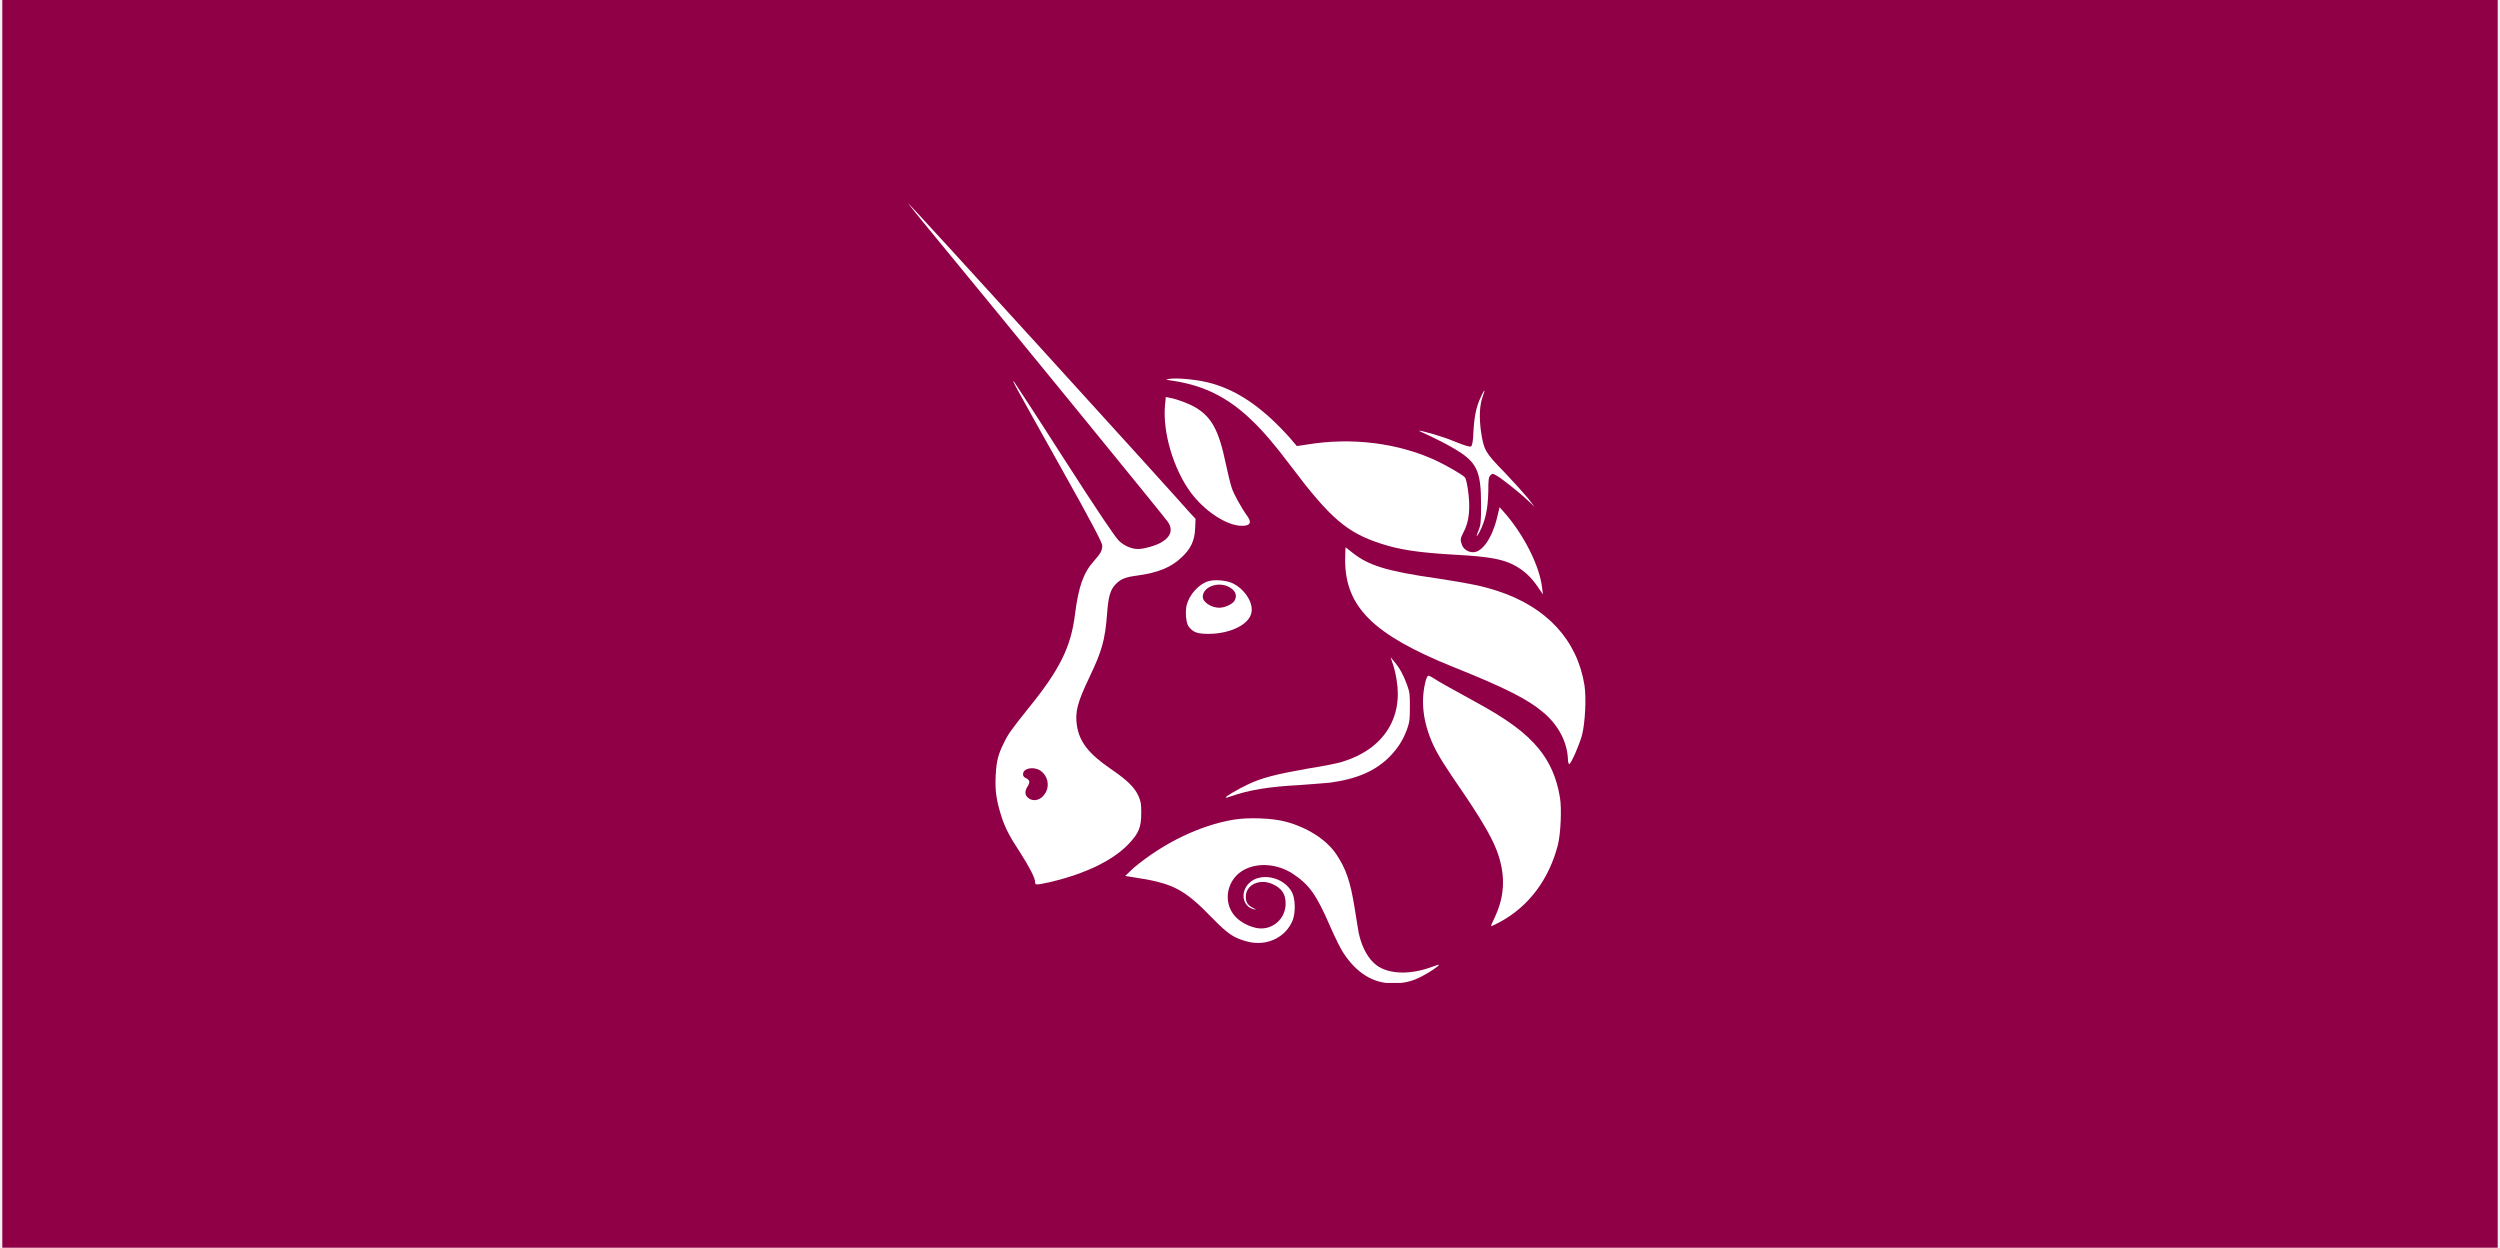
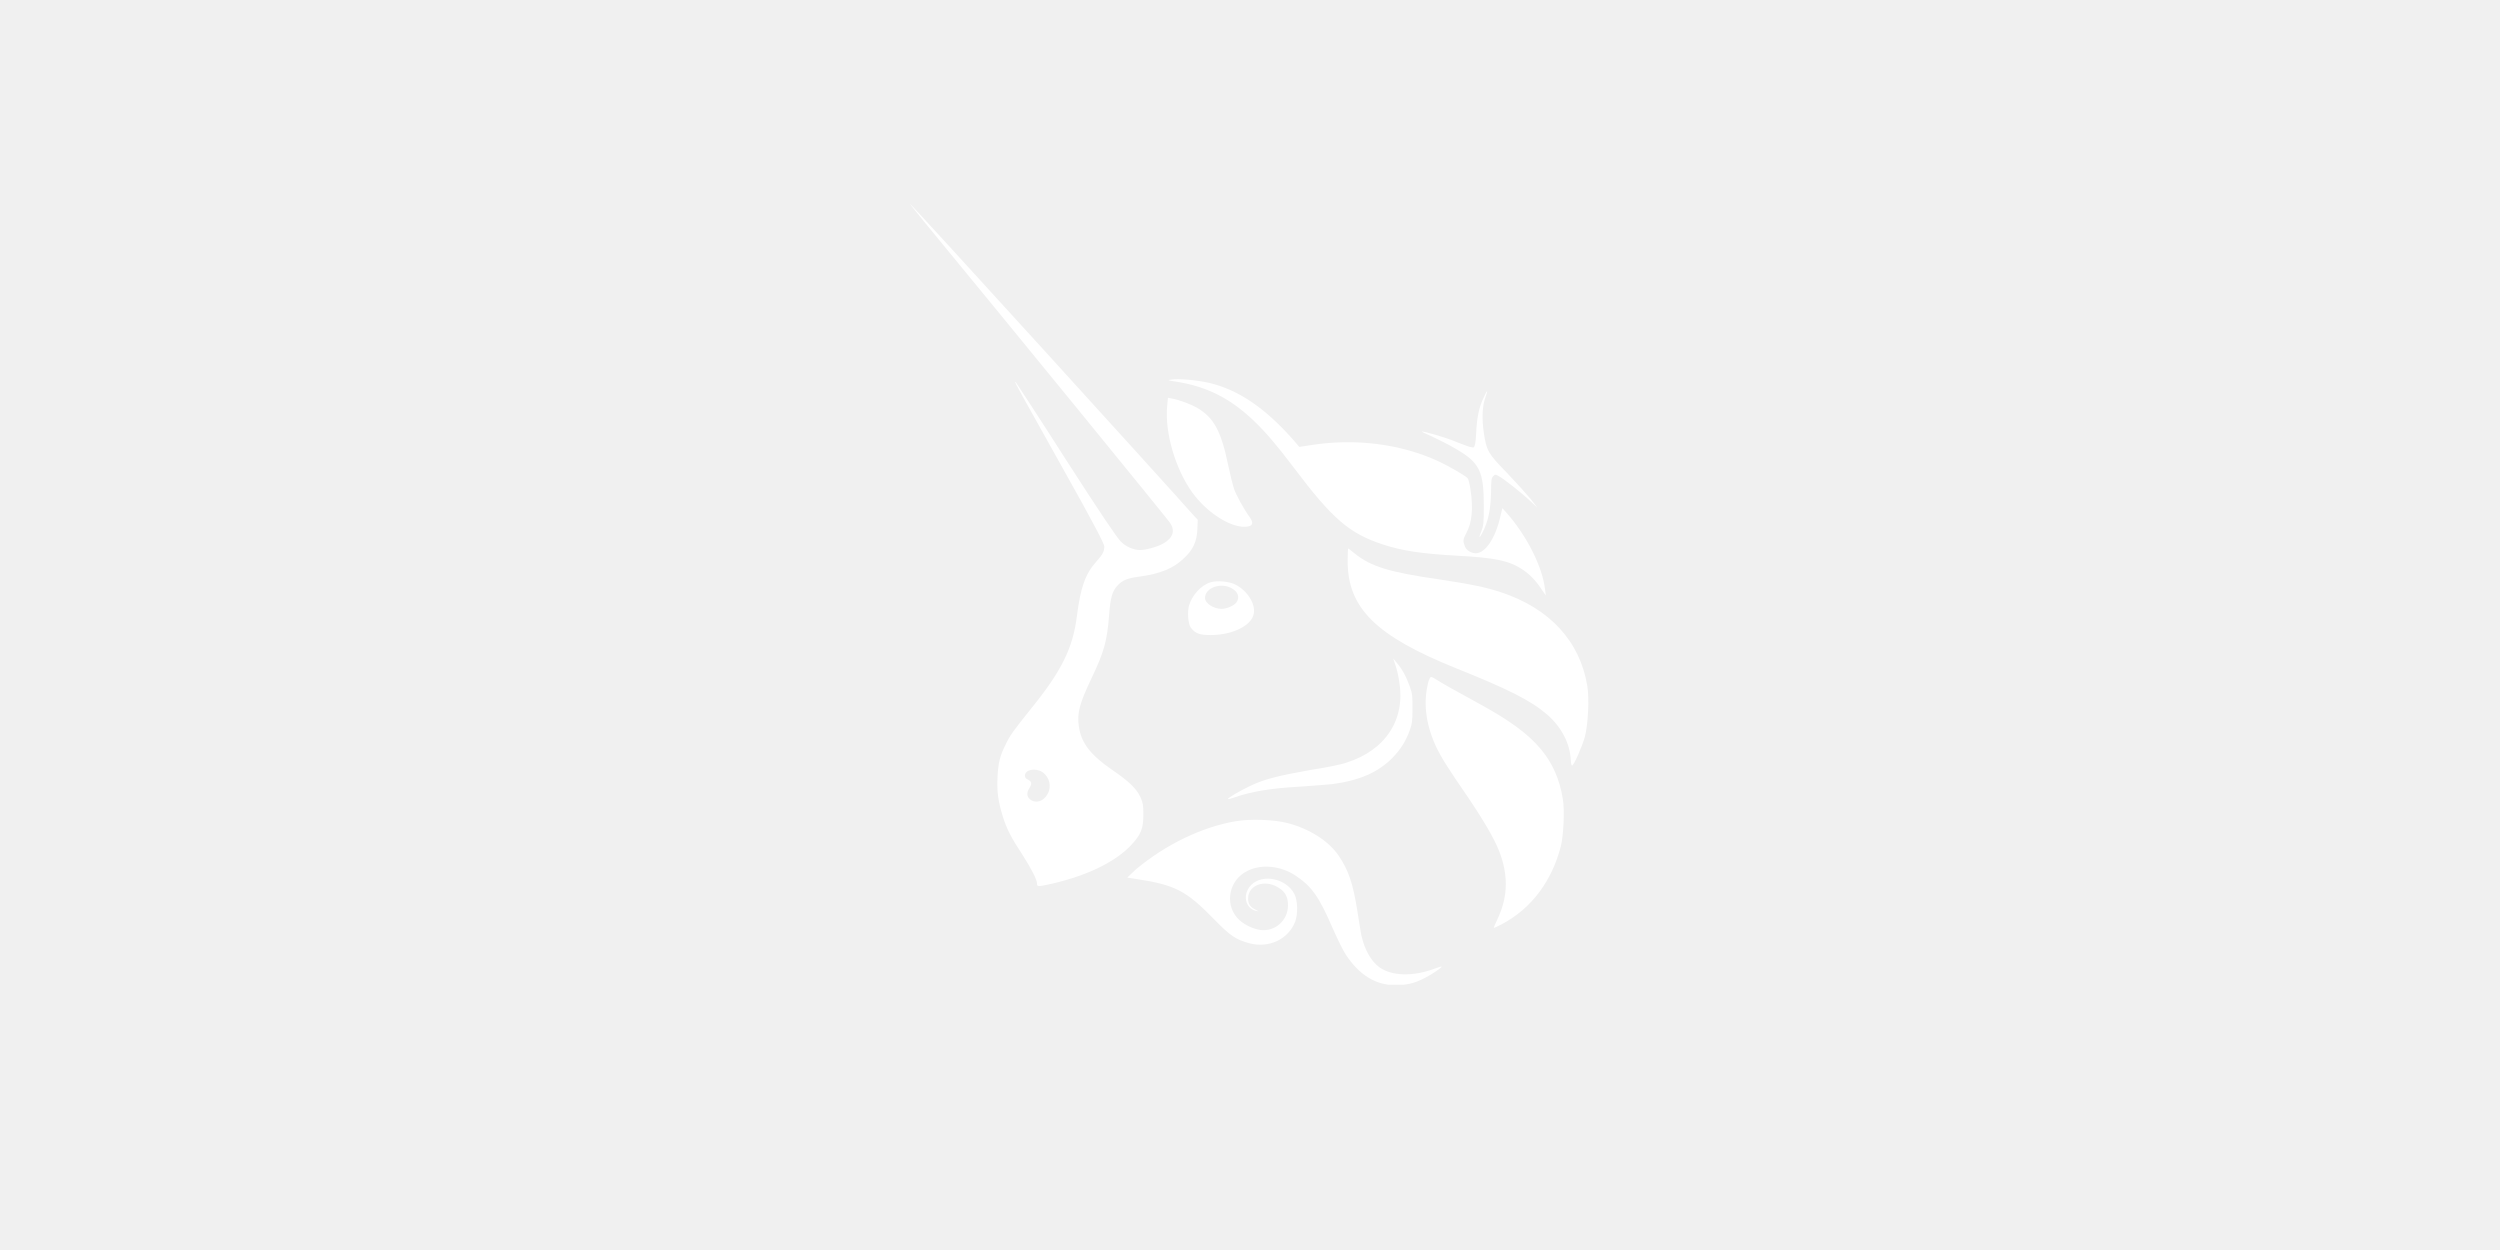
- <svg xmlns="http://www.w3.org/2000/svg" width="541" height="270" viewBox="0 0 541 270" fill="none">
-   <rect x="0.5" width="540" height="270" fill="#900046" />
-   <g clip-path="url(#clip0_288_30)">
-     <path d="M254.017 82.433C252.19 82.172 252.103 82.085 252.973 81.998C254.626 81.737 258.455 82.085 261.153 82.694C267.419 84.173 273.075 88.002 279.08 94.703L280.646 96.531L282.909 96.183C292.568 94.616 302.489 95.835 310.756 99.664C313.019 100.708 316.587 102.796 317.022 103.319C317.196 103.493 317.457 104.624 317.631 105.755C318.24 109.845 317.979 112.891 316.674 115.241C315.978 116.546 315.978 116.894 316.413 118.025C316.761 118.896 317.805 119.505 318.762 119.505C320.851 119.505 323.027 116.198 324.071 111.586L324.506 109.758L325.289 110.628C329.727 115.589 333.208 122.464 333.73 127.337L333.904 128.642L333.121 127.511C331.816 125.509 330.598 124.204 328.944 123.073C325.985 121.071 322.853 120.462 314.585 120.027C307.101 119.592 302.837 118.983 298.66 117.59C291.524 115.241 287.869 112.195 279.428 100.969C275.686 96.009 273.336 93.311 270.987 91.048C265.852 86.088 260.718 83.477 254.017 82.433Z" fill="white" />
-     <path d="M318.849 93.484C319.023 90.177 319.459 88.001 320.416 86C320.764 85.217 321.112 84.52 321.199 84.52C321.286 84.52 321.112 85.13 320.851 85.826C320.155 87.74 320.068 90.438 320.503 93.484C321.112 97.4 321.373 97.922 325.55 102.186C327.465 104.188 329.727 106.711 330.598 107.756L332.077 109.67L330.598 108.278C328.77 106.537 324.593 103.23 323.636 102.795C323.026 102.447 322.939 102.447 322.504 102.882C322.156 103.23 322.069 103.753 322.069 106.276C321.982 110.192 321.46 112.629 320.155 115.153C319.459 116.458 319.372 116.197 319.981 114.718C320.416 113.586 320.503 113.064 320.503 109.322C320.503 101.751 319.633 99.924 314.324 96.878C313.019 96.095 310.756 94.963 309.451 94.354C308.059 93.745 307.014 93.223 307.101 93.223C307.275 93.049 312.41 94.528 314.411 95.398C317.457 96.617 317.979 96.704 318.327 96.617C318.588 96.356 318.762 95.659 318.849 93.484Z" fill="white" />
+ <svg xmlns="http://www.w3.org/2000/svg" width="540" height="270" viewBox="0 0 540 270" fill="none">
+   <g clip-path="url(#clip0_326_82)">
+     <path d="M254.018 82.433C252.19 82.172 252.103 82.085 252.973 81.998C254.627 81.737 258.456 82.085 261.154 82.694C267.419 84.173 273.076 88.002 279.08 94.703L280.647 96.531L282.909 96.183C292.569 94.616 302.49 95.835 310.757 99.664C313.019 100.708 316.587 102.796 317.022 103.319C317.196 103.493 317.458 104.624 317.632 105.755C318.241 109.845 317.98 112.891 316.674 115.241C315.978 116.546 315.978 116.894 316.413 118.025C316.761 118.896 317.806 119.505 318.763 119.505C320.851 119.505 323.027 116.198 324.071 111.586L324.506 109.758L325.29 110.628C329.728 115.589 333.209 122.464 333.731 127.337L333.905 128.642L333.122 127.511C331.816 125.509 330.598 124.204 328.945 123.073C325.986 121.071 322.853 120.462 314.586 120.027C307.102 119.592 302.838 118.983 298.661 117.59C291.525 115.241 287.87 112.195 279.428 100.969C275.686 96.009 273.337 93.311 270.987 91.048C265.853 86.088 260.718 83.477 254.018 82.433Z" fill="white" />
+     <path d="M318.85 93.484C319.024 90.177 319.459 88.001 320.416 86C320.764 85.217 321.112 84.52 321.199 84.52C321.287 84.52 321.112 85.13 320.851 85.826C320.155 87.74 320.068 90.438 320.503 93.484C321.112 97.4 321.374 97.922 325.551 102.186C327.465 104.188 329.728 106.711 330.598 107.756L332.077 109.67L330.598 108.278C328.771 106.537 324.593 103.23 323.636 102.795C323.027 102.447 322.94 102.447 322.505 102.882C322.157 103.23 322.07 103.753 322.07 106.276C321.983 110.192 321.461 112.629 320.155 115.153C319.459 116.458 319.372 116.197 319.981 114.718C320.416 113.586 320.503 113.064 320.503 109.322C320.503 101.751 319.633 99.924 314.325 96.878C313.019 96.095 310.757 94.963 309.451 94.354C308.059 93.745 307.015 93.223 307.102 93.223C307.276 93.049 312.41 94.528 314.412 95.398C317.457 96.617 317.98 96.704 318.328 96.617C318.589 96.356 318.763 95.659 318.85 93.484Z" fill="white" />
    <path d="M257.585 106.452C253.93 101.405 251.581 93.573 252.103 87.742L252.277 85.915L253.147 86.089C254.713 86.35 257.411 87.394 258.716 88.177C262.197 90.266 263.764 93.138 265.243 100.273C265.678 102.362 266.287 104.799 266.549 105.582C266.984 106.887 268.637 109.933 270.029 111.847C270.987 113.24 270.378 113.936 268.202 113.762C264.895 113.414 260.457 110.368 257.585 106.452Z" fill="white" />
    <path d="M314.411 144.305C297.18 137.343 291.089 131.339 291.089 121.157C291.089 119.678 291.176 118.459 291.176 118.459C291.263 118.459 291.872 118.982 292.655 119.591C296.136 122.376 300.052 123.594 310.93 125.16C317.283 126.118 320.938 126.814 324.245 127.945C334.774 131.426 341.301 138.562 342.868 148.221C343.303 151.006 343.042 156.315 342.346 159.099C341.736 161.275 339.996 165.278 339.561 165.365C339.474 165.365 339.3 164.93 339.3 164.234C339.126 160.579 337.298 157.098 334.252 154.4C330.597 151.267 325.898 148.918 314.411 144.305Z" fill="white" />
-     <path d="M302.228 147.178C302.054 145.873 301.619 144.219 301.357 143.523L300.922 142.218L301.706 143.175C302.837 144.48 303.707 146.047 304.49 148.222C305.099 149.876 305.099 150.398 305.099 153.096C305.099 155.706 305.012 156.316 304.49 157.795C303.62 160.145 302.576 161.798 300.835 163.625C297.703 166.845 293.612 168.586 287.782 169.369C286.738 169.456 283.779 169.717 281.168 169.891C274.641 170.239 270.29 170.935 266.374 172.328C265.852 172.502 265.33 172.676 265.243 172.589C265.069 172.415 267.767 170.848 269.942 169.804C272.988 168.325 276.121 167.542 282.996 166.323C286.389 165.801 289.87 165.105 290.741 164.757C299.356 162.059 303.62 155.358 302.228 147.178Z" fill="white" />
-     <path d="M310.147 161.187C307.884 156.226 307.362 151.527 308.581 147.089C308.755 146.654 308.929 146.219 309.103 146.219C309.277 146.219 309.799 146.48 310.321 146.828C311.365 147.524 313.541 148.742 319.11 151.788C326.159 155.617 330.162 158.576 332.947 161.97C335.384 164.929 336.863 168.323 337.559 172.5C337.994 174.849 337.733 180.506 337.124 182.855C335.21 190.252 330.858 196.17 324.506 199.564C323.549 200.086 322.765 200.434 322.678 200.434C322.591 200.434 322.939 199.564 323.462 198.52C325.55 194.081 325.811 189.817 324.245 185.031C323.287 182.072 321.286 178.504 317.283 172.5C312.497 165.538 311.365 163.71 310.147 161.187Z" fill="white" />
-     <path d="M245.315 187.816C251.755 182.421 259.674 178.591 266.984 177.373C270.117 176.851 275.338 177.025 278.21 177.808C282.822 179.027 286.999 181.637 289.175 184.857C291.264 187.99 292.221 190.688 293.178 196.692C293.526 199.042 293.961 201.479 294.048 202.001C294.744 205.134 296.137 207.57 297.877 208.876C300.575 210.877 305.274 210.964 309.886 209.224C310.67 208.963 311.366 208.702 311.366 208.789C311.54 208.963 309.19 210.529 307.624 211.312C305.448 212.443 303.708 212.792 301.358 212.792C297.181 212.792 293.613 210.616 290.741 206.265C290.132 205.395 288.914 202.871 287.87 200.521C284.824 193.472 283.257 191.384 279.689 189.034C276.557 187.033 272.554 186.598 269.508 188.077C265.505 189.992 264.46 195.126 267.245 198.259C268.376 199.564 270.465 200.608 272.205 200.869C275.425 201.305 278.21 198.781 278.21 195.561C278.21 193.472 277.427 192.254 275.338 191.297C272.554 190.079 269.508 191.471 269.595 194.169C269.595 195.3 270.117 195.996 271.248 196.518C271.944 196.866 271.944 196.866 271.422 196.779C268.899 196.257 268.289 193.124 270.291 191.123C272.728 188.686 277.862 189.73 279.602 193.124C280.299 194.517 280.386 197.301 279.776 199.042C278.297 202.871 274.12 204.872 269.856 203.741C266.984 202.958 265.766 202.175 262.285 198.607C256.193 192.341 253.844 191.123 245.141 189.817L243.488 189.556L245.315 187.816Z" fill="white" />
-     <path fill-rule="evenodd" clip-rule="evenodd" d="M199.541 47.797C219.817 72.424 251.058 110.714 252.625 112.803C253.93 114.543 253.408 116.197 251.233 117.415C250.014 118.111 247.491 118.808 246.272 118.808C244.88 118.808 243.226 118.111 242.095 116.98C241.312 116.197 237.918 111.237 230.26 99.314C224.429 90.177 219.469 82.606 219.382 82.519C219.034 82.345 219.034 82.345 229.651 101.316C236.352 113.238 238.527 117.502 238.527 118.024C238.527 119.156 238.179 119.765 236.787 121.331C234.437 123.942 233.393 126.901 232.61 133.079C231.739 139.954 229.39 144.828 222.689 153.095C218.773 157.968 218.164 158.838 217.206 160.84C215.988 163.276 215.64 164.669 215.466 167.802C215.292 171.108 215.64 173.197 216.597 176.33C217.468 179.115 218.425 180.942 220.774 184.51C222.776 187.643 223.994 189.993 223.994 190.863C223.994 191.559 224.168 191.559 227.301 190.863C234.785 189.122 240.964 186.164 244.358 182.509C246.446 180.246 246.968 179.028 246.968 175.895C246.968 173.893 246.881 173.458 246.359 172.24C245.489 170.325 243.836 168.759 240.268 166.322C235.568 163.102 233.567 160.492 233.045 157.011C232.61 154.052 233.132 152.05 235.742 146.568C238.44 140.911 239.136 138.562 239.571 132.818C239.833 129.163 240.268 127.684 241.312 126.553C242.443 125.334 243.4 124.899 246.098 124.551C250.536 123.942 253.408 122.811 255.671 120.635C257.672 118.808 258.542 116.98 258.63 114.282L258.717 112.281L257.585 111.063C253.495 106.363 196.843 44.055 196.582 44.055C196.495 44.055 197.887 45.708 199.541 47.797Z" fill="white" />
-     <path fill-rule="evenodd" clip-rule="evenodd" d="M226.257 171.544C227.214 169.89 226.692 167.802 225.126 166.757C223.646 165.8 221.384 166.235 221.384 167.541C221.384 167.889 221.558 168.237 222.08 168.411C222.863 168.846 222.95 169.281 222.341 170.238C221.732 171.196 221.732 172.066 222.515 172.675C223.733 173.632 225.387 173.11 226.257 171.544Z" fill="#900046" />
-     <path fill-rule="evenodd" clip-rule="evenodd" d="M261.501 125.77C259.413 126.38 257.411 128.642 256.802 130.905C256.454 132.297 256.628 134.821 257.237 135.604C258.194 136.822 259.065 137.17 261.501 137.17C266.287 137.17 270.378 135.082 270.813 132.558C271.248 130.47 269.42 127.598 266.897 126.292C265.591 125.596 262.894 125.335 261.501 125.77Z" fill="white" />
-     <path fill-rule="evenodd" clip-rule="evenodd" d="M267.071 130.121C267.767 129.077 267.506 127.946 266.2 127.162C263.851 125.683 260.283 126.901 260.283 129.164C260.283 130.295 262.11 131.514 263.851 131.514C264.982 131.514 266.548 130.817 267.071 130.121Z" fill="#900046" />
+     <path d="M302.228 147.178C302.054 145.873 301.619 144.219 301.358 143.523L300.923 142.218L301.706 143.175C302.837 144.48 303.708 146.047 304.491 148.222C305.1 149.876 305.1 150.398 305.1 153.096C305.1 155.706 305.013 156.316 304.491 157.795C303.621 160.145 302.576 161.798 300.836 163.625C297.703 166.845 293.613 168.586 287.782 169.369C286.738 169.456 283.779 169.717 281.169 169.891C274.642 170.239 270.291 170.935 266.375 172.328C265.853 172.502 265.33 172.676 265.243 172.589C265.069 172.415 267.767 170.848 269.943 169.804C272.988 168.325 276.121 167.542 282.996 166.323C286.39 165.801 289.871 165.105 290.741 164.757C299.356 162.059 303.621 155.358 302.228 147.178Z" fill="white" />
+     <path d="M310.147 161.187C307.885 156.226 307.363 151.527 308.581 147.089C308.755 146.654 308.929 146.219 309.103 146.219C309.277 146.219 309.799 146.48 310.321 146.828C311.366 147.524 313.541 148.742 319.111 151.788C326.16 155.617 330.163 158.576 332.948 161.97C335.384 164.929 336.864 168.323 337.56 172.5C337.995 174.849 337.734 180.506 337.125 182.855C335.21 190.252 330.859 196.17 324.506 199.564C323.549 200.086 322.766 200.434 322.679 200.434C322.592 200.434 322.94 199.564 323.462 198.52C325.551 194.081 325.812 189.817 324.245 185.031C323.288 182.072 321.286 178.504 317.283 172.5C312.497 165.538 311.366 163.71 310.147 161.187Z" fill="white" />
+     <path d="M245.315 187.816C251.755 182.421 259.674 178.591 266.984 177.373C270.116 176.851 275.338 177.025 278.21 177.808C282.822 179.027 286.999 181.637 289.174 184.857C291.263 187.99 292.22 190.688 293.178 196.692C293.526 199.042 293.961 201.479 294.048 202.001C294.744 205.134 296.136 207.57 297.877 208.876C300.574 210.877 305.274 210.964 309.886 209.224C310.669 208.963 311.365 208.702 311.365 208.789C311.539 208.963 309.19 210.529 307.623 211.312C305.448 212.443 303.707 212.792 301.358 212.792C297.181 212.792 293.613 210.616 290.741 206.265C290.132 205.395 288.913 202.871 287.869 200.521C284.823 193.472 283.257 191.384 279.689 189.034C276.556 187.033 272.553 186.598 269.507 188.077C265.504 189.992 264.46 195.126 267.245 198.259C268.376 199.564 270.464 200.608 272.205 200.869C275.425 201.305 278.21 198.781 278.21 195.561C278.21 193.472 277.426 192.254 275.338 191.297C272.553 190.079 269.507 191.471 269.594 194.169C269.594 195.3 270.116 195.996 271.248 196.518C271.944 196.866 271.944 196.866 271.422 196.779C268.898 196.257 268.289 193.124 270.29 191.123C272.727 188.686 277.861 189.73 279.602 193.124C280.298 194.517 280.385 197.301 279.776 199.042C278.297 202.871 274.119 204.872 269.855 203.741C266.984 202.958 265.765 202.175 262.284 198.607C256.193 192.341 253.843 191.123 245.141 189.817L243.487 189.556L245.315 187.816Z" fill="white" />
+     <path fill-rule="evenodd" clip-rule="evenodd" d="M252.625 112.803C251.058 110.714 219.817 72.424 199.541 47.797C198.897 46.984 198.293 46.237 197.801 45.628C197.028 44.672 196.529 44.055 196.582 44.055C196.843 44.055 253.495 106.363 257.585 111.063L258.717 112.281L258.63 114.282C258.542 116.98 257.672 118.808 255.671 120.635C253.408 122.811 250.536 123.942 246.098 124.551C243.4 124.899 242.443 125.334 241.312 126.553C240.268 127.684 239.833 129.163 239.571 132.818C239.136 138.562 238.44 140.911 235.742 146.568C233.132 152.05 232.61 154.052 233.045 157.011C233.567 160.492 235.568 163.102 240.268 166.322C243.836 168.759 245.489 170.325 246.359 172.24C246.881 173.458 246.968 173.893 246.968 175.895C246.968 179.028 246.446 180.246 244.358 182.509C240.964 186.164 234.785 189.122 227.301 190.863C224.168 191.559 223.994 191.559 223.994 190.863C223.994 189.993 222.776 187.643 220.774 184.51C218.425 180.942 217.468 179.115 216.597 176.33C215.64 173.197 215.292 171.108 215.466 167.802C215.64 164.669 215.988 163.276 217.206 160.84C218.164 158.838 218.773 157.968 222.689 153.095C229.39 144.828 231.739 139.954 232.61 133.079C233.393 126.901 234.437 123.942 236.787 121.331C238.179 119.765 238.527 119.156 238.527 118.024C238.527 117.502 236.352 113.238 229.651 101.316C220.21 84.447 219.164 82.578 219.293 82.493C219.309 82.483 219.343 82.5 219.382 82.519C219.469 82.606 224.429 90.177 230.26 99.314C237.918 111.237 241.312 116.197 242.095 116.98C243.226 118.111 244.88 118.808 246.272 118.808C247.491 118.808 250.014 118.111 251.233 117.415C253.408 116.197 253.93 114.543 252.625 112.803ZM225.126 166.757C226.692 167.802 227.214 169.89 226.257 171.544C225.387 173.11 223.733 173.632 222.515 172.675C221.732 172.066 221.732 171.196 222.341 170.238C222.95 169.281 222.863 168.846 222.08 168.411C221.558 168.237 221.384 167.889 221.384 167.541C221.384 166.235 223.646 165.8 225.126 166.757Z" fill="white" />
+     <path fill-rule="evenodd" clip-rule="evenodd" d="M256.802 130.905C257.412 128.642 259.413 126.38 261.502 125.77C262.894 125.335 265.592 125.596 266.897 126.292C269.421 127.598 271.248 130.47 270.813 132.558C270.378 135.082 266.288 137.17 261.502 137.17C259.065 137.17 258.195 136.822 257.238 135.604C256.628 134.821 256.454 132.297 256.802 130.905ZM266.201 127.162C267.506 127.946 267.767 129.077 267.071 130.121C266.549 130.817 264.982 131.514 263.851 131.514C262.111 131.514 260.283 130.295 260.283 129.164C260.283 126.901 263.851 125.683 266.201 127.162Z" fill="white" />
  </g>
  <defs>
-     <clipPath id="clip0_288_30">
+     <clipPath id="clip0_326_82">
      <rect width="146.46" height="168.651" fill="white" transform="translate(196.582 44.0547)" />
    </clipPath>
  </defs>
</svg>
